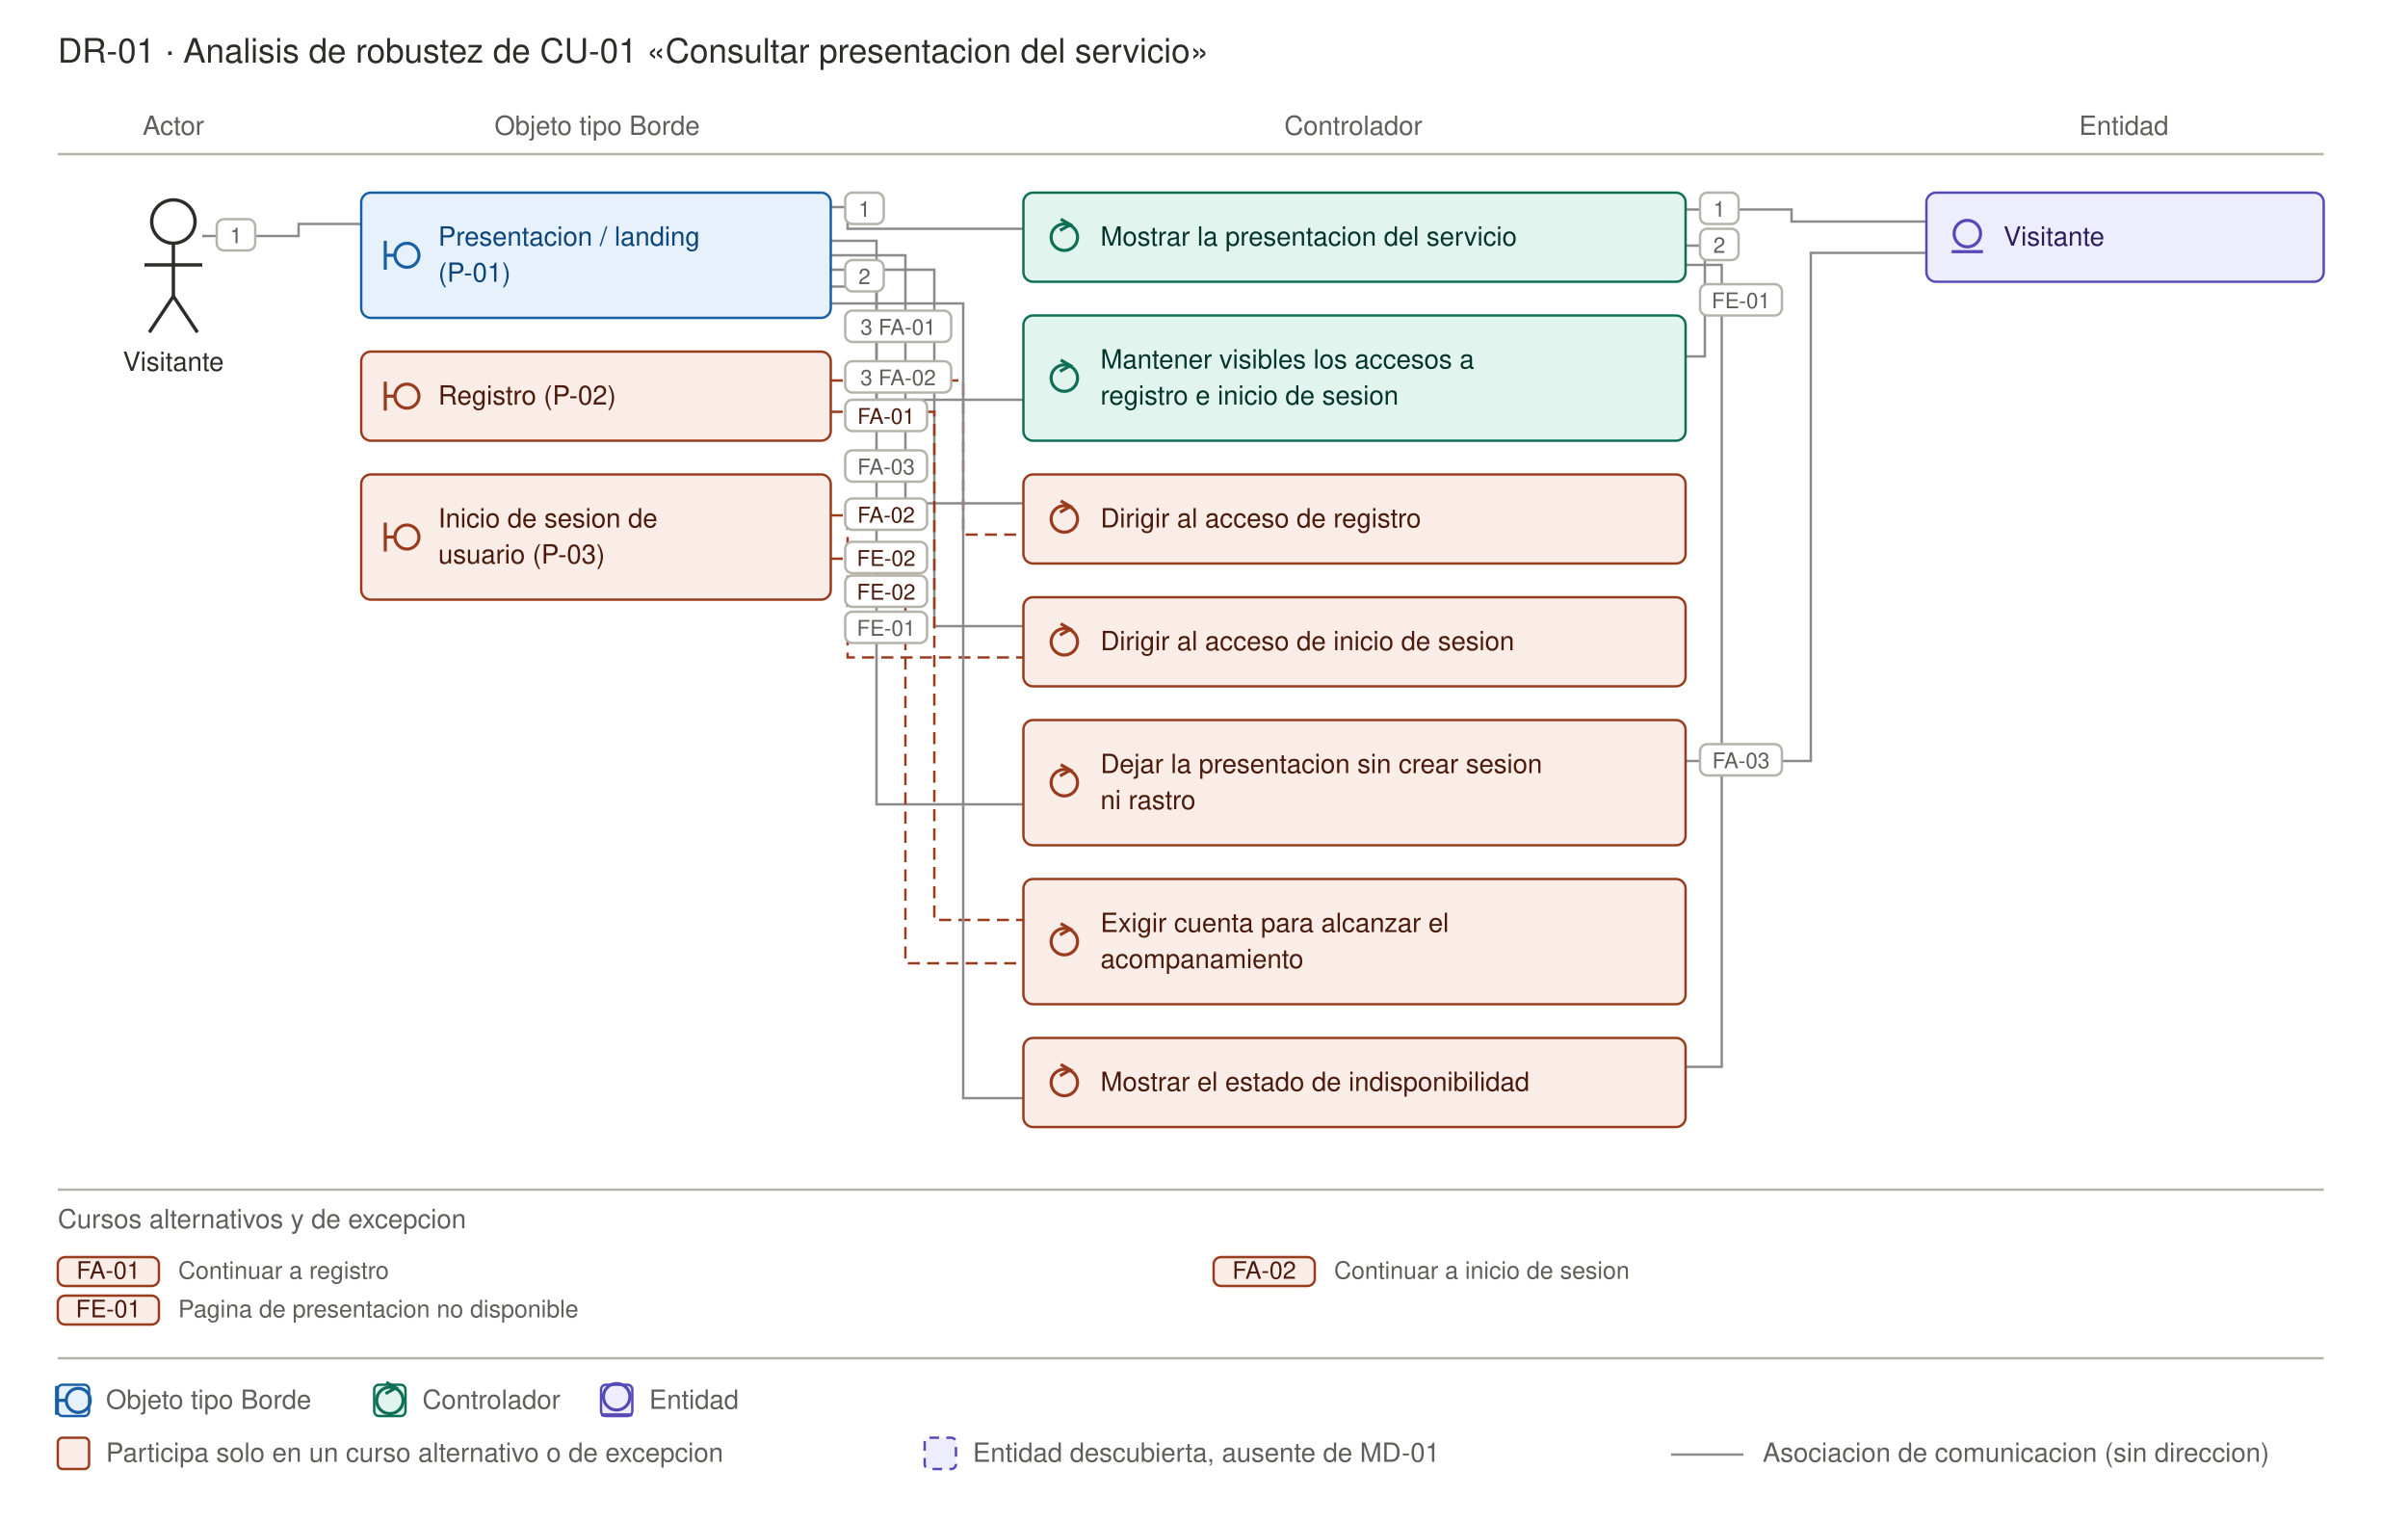
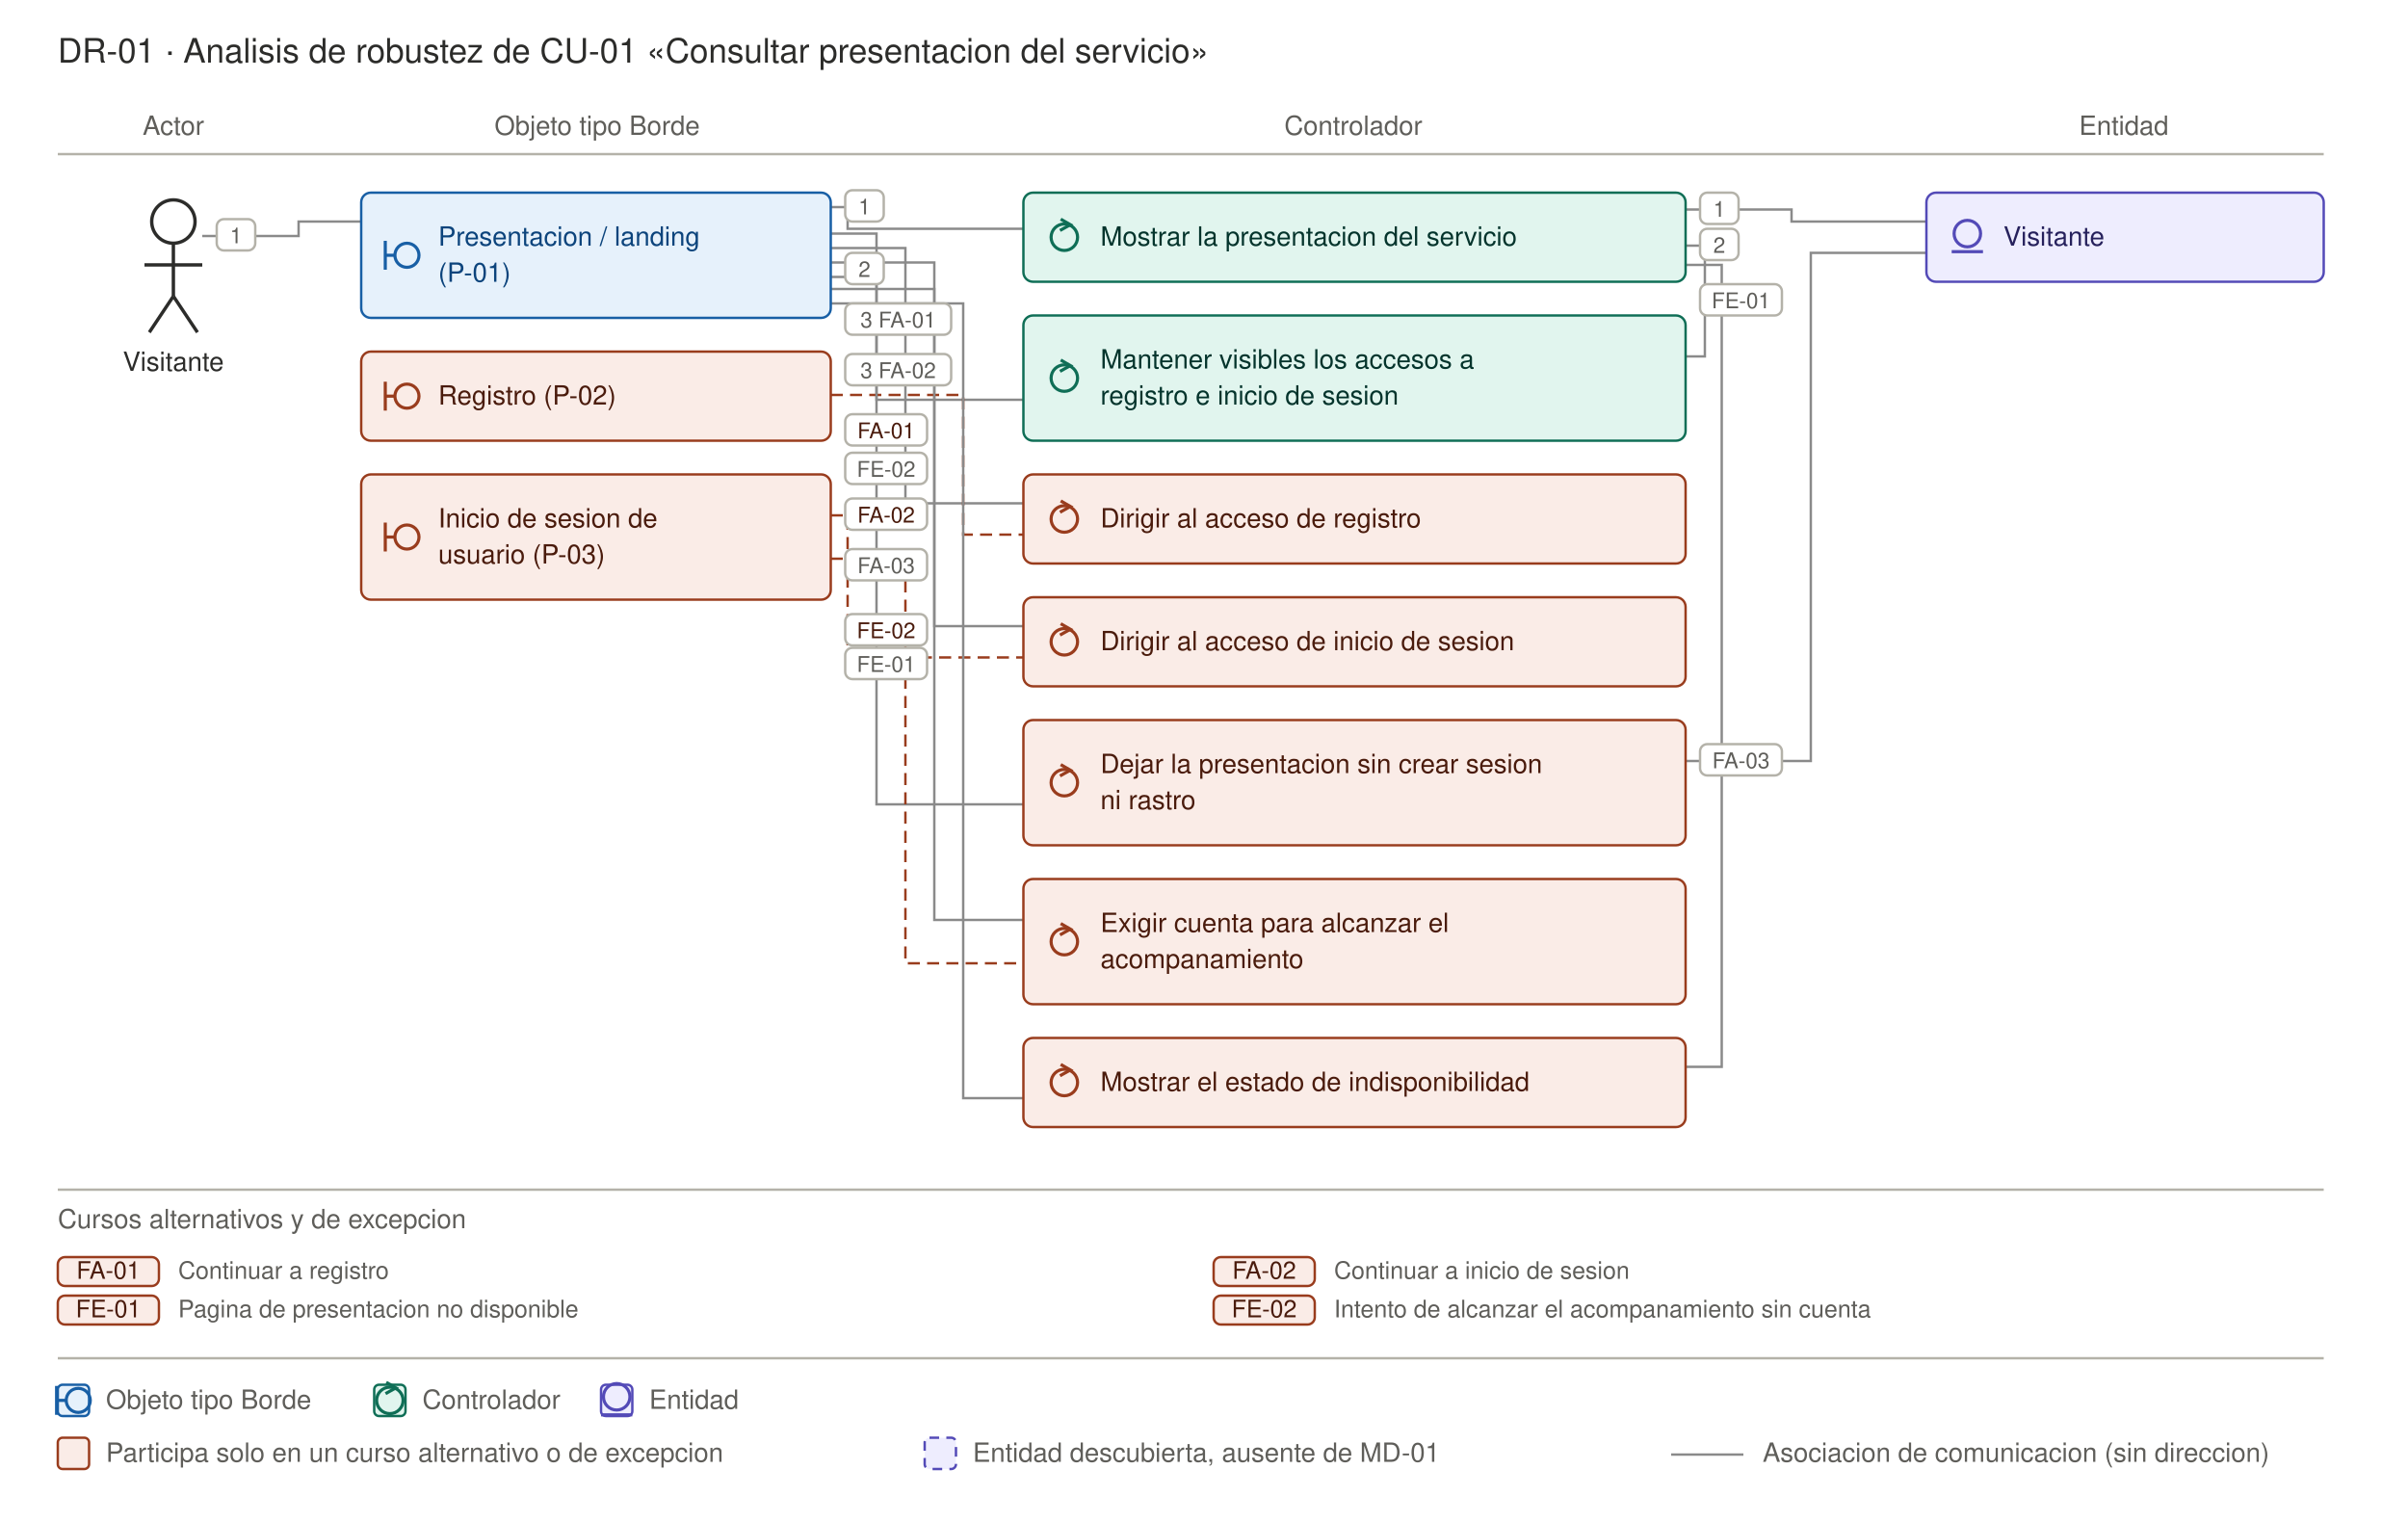
<svg xmlns="http://www.w3.org/2000/svg" width="1000" height="632" viewBox="0 0 1000 632" role="img" font-family="Segoe UI, Helvetica, Arial, sans-serif">
  <rect x="0" y="0" width="1000" height="632" fill="#FFFFFF" />
  <text x="24" y="26" font-size="14" font-weight="500" fill="#2C2C2A">DR-01 · Analisis de robustez de CU-01 «Consultar presentacion del servicio»</text>
  <g font-size="11" font-weight="500" fill="#5F5E5A" text-anchor="middle">
    <text x="72" y="56">Actor</text>
    <text x="248" y="56">Objeto tipo Borde</text>
    <text x="562" y="56">Controlador</text>
    <text x="882" y="56">Entidad</text>
  </g>
  <line x1="24" y1="64" x2="965" y2="64" stroke="#B4B2A9" stroke-width="1" />
  <g fill="none" stroke="#8a8a8a" stroke-width="1">
-     <polyline points="84,98 124,98 124,93 150,93" />
+     <polyline points="84,98 124,98 124,92 150,92" />
    <polyline points="345,86 352,86 352,95 425,95" />
    <polyline points="700,102 708,102 708,148 700,148" />
-     <polyline points="345,100 364,100 364,166 425,166" />
-     <polyline points="345,106 376,106 376,209 425,209" />
-     <polyline points="345,112 388,112 388,260 425,260" />
-     <polyline points="345,158 400,158 400,222 425,222" stroke="#993C1D" stroke-dasharray="5 3" />
+     <polyline points="345,97 364,97 364,166 425,166" />
+     <polyline points="345,103 376,103 376,209 425,209" />
+     <polyline points="345,109 388,109 388,260 425,260" />
+     <polyline points="345,164 400,164 400,222 425,222" stroke="#993C1D" stroke-dasharray="5 3" />
    <polyline points="345,214 352,214 352,273 425,273" stroke="#993C1D" stroke-dasharray="5 3" />
    <polyline points="700,87 744,87 744,92 800,92" />
-     <polyline points="345,119 364,119 364,334 425,334" />
+     <polyline points="345,115 364,115 364,334 425,334" />
    <polyline points="700,316 752,316 752,105 800,105" />
    <polyline points="345,232 376,232 376,400 425,400" stroke="#993C1D" stroke-dasharray="5 3" />
-     <polyline points="345,171 388,171 388,382 425,382" stroke="#993C1D" stroke-dasharray="5 3" />
+     <polyline points="345,120 388,120 388,382 425,382" />
    <polyline points="700,110 715,110 715,443 700,443" />
    <polyline points="345,126 400,126 400,456 425,456" />
  </g>
  <g fill="none" stroke="#2C2C2A" stroke-width="1.4">
    <circle cx="72.0" cy="92" r="9" />
    <line x1="72.0" y1="101" x2="72.0" y2="123" />
    <line x1="60.0" y1="110" x2="84.0" y2="110" />
    <line x1="72.0" y1="123" x2="62.0" y2="138" />
    <line x1="72.0" y1="123" x2="82.0" y2="138" />
  </g>
  <g font-size="11" text-anchor="middle" fill="#2C2C2A">
    <text x="72" y="154">Visitante</text>
  </g>
  <rect x="150" y="80" width="195" height="52" rx="4" fill="#E6F1FB" stroke="#185FA5" />
  <g fill="none" stroke="#185FA5" stroke-width="1.3">
    <line x1="160" y1="100.0" x2="160" y2="112.0" />
    <line x1="160" y1="106.0" x2="164" y2="106.0" />
    <circle cx="169" cy="106.0" r="5" />
  </g>
  <g font-size="11" fill="#0C447C">
    <text x="182" y="102">Presentacion / landing</text>
    <text x="182" y="117">(P-01)</text>
  </g>
  <rect x="150" y="146" width="195" height="37" rx="4" fill="#FAECE7" stroke="#993C1D" />
  <g fill="none" stroke="#993C1D" stroke-width="1.3">
    <line x1="160" y1="158.5" x2="160" y2="170.5" />
    <line x1="160" y1="164.5" x2="164" y2="164.5" />
    <circle cx="169" cy="164.5" r="5" />
  </g>
  <g font-size="11" fill="#4A1B0C">
    <text x="182" y="168">Registro (P-02)</text>
  </g>
  <rect x="150" y="197" width="195" height="52" rx="4" fill="#FAECE7" stroke="#993C1D" />
  <g fill="none" stroke="#993C1D" stroke-width="1.3">
    <line x1="160" y1="217.0" x2="160" y2="229.0" />
    <line x1="160" y1="223.0" x2="164" y2="223.0" />
    <circle cx="169" cy="223.0" r="5" />
  </g>
  <g font-size="11" fill="#4A1B0C">
    <text x="182" y="219">Inicio de sesion de</text>
    <text x="182" y="234">usuario (P-03)</text>
  </g>
  <rect x="425" y="80" width="275" height="37" rx="4" fill="#E1F5EE" stroke="#0F6E56" />
  <g fill="none" stroke="#0F6E56" stroke-width="1.3">
    <circle cx="442" cy="98.5" r="5.5" />
    <polyline points="440.5,91.0 444.5,93.3 440.2,95.7" />
  </g>
  <g font-size="11" fill="#04342C">
    <text x="457" y="102">Mostrar la presentacion del servicio</text>
  </g>
  <rect x="425" y="131" width="275" height="52" rx="4" fill="#E1F5EE" stroke="#0F6E56" />
  <g fill="none" stroke="#0F6E56" stroke-width="1.3">
    <circle cx="442" cy="157.0" r="5.5" />
    <polyline points="440.5,149.5 444.5,151.8 440.2,154.2" />
  </g>
  <g font-size="11" fill="#04342C">
    <text x="457" y="153">Mantener visibles los accesos a</text>
    <text x="457" y="168">registro e inicio de sesion</text>
  </g>
  <rect x="425" y="197" width="275" height="37" rx="4" fill="#FAECE7" stroke="#993C1D" />
  <g fill="none" stroke="#993C1D" stroke-width="1.3">
    <circle cx="442" cy="215.5" r="5.5" />
    <polyline points="440.5,208.0 444.5,210.3 440.2,212.7" />
  </g>
  <g font-size="11" fill="#4A1B0C">
    <text x="457" y="219">Dirigir al acceso de registro</text>
  </g>
  <rect x="425" y="248" width="275" height="37" rx="4" fill="#FAECE7" stroke="#993C1D" />
  <g fill="none" stroke="#993C1D" stroke-width="1.3">
    <circle cx="442" cy="266.5" r="5.5" />
    <polyline points="440.5,259.0 444.5,261.3 440.2,263.7" />
  </g>
  <g font-size="11" fill="#4A1B0C">
    <text x="457" y="270">Dirigir al acceso de inicio de sesion</text>
  </g>
  <rect x="425" y="299" width="275" height="52" rx="4" fill="#FAECE7" stroke="#993C1D" />
  <g fill="none" stroke="#993C1D" stroke-width="1.3">
    <circle cx="442" cy="325.0" r="5.5" />
    <polyline points="440.5,317.5 444.5,319.8 440.2,322.2" />
  </g>
  <g font-size="11" fill="#4A1B0C">
    <text x="457" y="321">Dejar la presentacion sin crear sesion</text>
    <text x="457" y="336">ni rastro</text>
  </g>
  <rect x="425" y="365" width="275" height="52" rx="4" fill="#FAECE7" stroke="#993C1D" />
  <g fill="none" stroke="#993C1D" stroke-width="1.3">
    <circle cx="442" cy="391.0" r="5.5" />
    <polyline points="440.5,383.5 444.5,385.8 440.2,388.2" />
  </g>
  <g font-size="11" fill="#4A1B0C">
    <text x="457" y="387">Exigir cuenta para alcanzar el</text>
    <text x="457" y="402">acompanamiento</text>
  </g>
  <rect x="425" y="431" width="275" height="37" rx="4" fill="#FAECE7" stroke="#993C1D" />
  <g fill="none" stroke="#993C1D" stroke-width="1.3">
    <circle cx="442" cy="449.5" r="5.5" />
    <polyline points="440.5,442.0 444.5,444.3 440.2,446.7" />
  </g>
  <g font-size="11" fill="#4A1B0C">
    <text x="457" y="453">Mostrar el estado de indisponibilidad</text>
  </g>
  <rect x="800" y="80" width="165" height="37" rx="4" fill="#EEEDFE" stroke="#534AB7" />
  <g fill="none" stroke="#534AB7" stroke-width="1.3">
    <circle cx="817" cy="97.0" r="5.5" />
    <line x1="810.5" y1="104.5" x2="823.5" y2="104.5" />
  </g>
  <g font-size="11" fill="#26215C">
    <text x="832" y="102">Visitante</text>
  </g>
  <g font-size="9" text-anchor="middle">
    <rect x="90" y="91" width="16" height="13" rx="3" fill="#FFFFFF" stroke="#B4B2A9" />
    <text x="98" y="101" fill="#5F5E5A">1</text>
-     <rect x="351" y="80" width="16" height="13" rx="3" fill="#FFFFFF" stroke="#B4B2A9" />
-     <text x="359" y="90" fill="#5F5E5A">1</text>
+     <rect x="351" y="79" width="16" height="13" rx="3" fill="#FFFFFF" stroke="#B4B2A9" />
+     <text x="359" y="89" fill="#5F5E5A">1</text>
    <rect x="706" y="95" width="16" height="13" rx="3" fill="#FFFFFF" stroke="#B4B2A9" />
    <text x="714" y="105" fill="#5F5E5A">2</text>
-     <rect x="351" y="108" width="16" height="13" rx="3" fill="#FFFFFF" stroke="#B4B2A9" />
-     <text x="359" y="118" fill="#5F5E5A">2</text>
-     <rect x="351" y="129" width="44" height="13" rx="3" fill="#FFFFFF" stroke="#B4B2A9" />
-     <text x="373" y="139" fill="#5F5E5A">3 FA-01</text>
-     <rect x="351" y="150" width="44" height="13" rx="3" fill="#FFFFFF" stroke="#B4B2A9" />
-     <text x="373" y="160" fill="#5F5E5A">3 FA-02</text>
-     <rect x="351" y="166" width="34" height="13" rx="3" fill="#FFFFFF" stroke="#B4B2A9" />
-     <text x="368" y="176" fill="#4A1B0C">FA-01</text>
+     <rect x="351" y="105" width="16" height="13" rx="3" fill="#FFFFFF" stroke="#B4B2A9" />
+     <text x="359" y="115" fill="#5F5E5A">2</text>
+     <rect x="351" y="126" width="44" height="13" rx="3" fill="#FFFFFF" stroke="#B4B2A9" />
+     <text x="373" y="136" fill="#5F5E5A">3 FA-01</text>
+     <rect x="351" y="147" width="44" height="13" rx="3" fill="#FFFFFF" stroke="#B4B2A9" />
+     <text x="373" y="157" fill="#5F5E5A">3 FA-02</text>
+     <rect x="351" y="172" width="34" height="13" rx="3" fill="#FFFFFF" stroke="#B4B2A9" />
+     <text x="368" y="182" fill="#4A1B0C">FA-01</text>
    <rect x="351" y="207" width="34" height="13" rx="3" fill="#FFFFFF" stroke="#B4B2A9" />
    <text x="368" y="217" fill="#4A1B0C">FA-02</text>
    <rect x="706" y="80" width="16" height="13" rx="3" fill="#FFFFFF" stroke="#B4B2A9" />
    <text x="714" y="90" fill="#5F5E5A">1</text>
-     <rect x="351" y="187" width="34" height="13" rx="3" fill="#FFFFFF" stroke="#B4B2A9" />
-     <text x="368" y="197" fill="#5F5E5A">FA-03</text>
+     <rect x="351" y="228" width="34" height="13" rx="3" fill="#FFFFFF" stroke="#B4B2A9" />
+     <text x="368" y="238" fill="#5F5E5A">FA-03</text>
    <rect x="706" y="309" width="34" height="13" rx="3" fill="#FFFFFF" stroke="#B4B2A9" />
    <text x="723" y="319" fill="#5F5E5A">FA-03</text>
-     <rect x="351" y="225" width="34" height="13" rx="3" fill="#FFFFFF" stroke="#B4B2A9" />
-     <text x="368" y="235" fill="#4A1B0C">FE-02</text>
-     <rect x="351" y="239" width="34" height="13" rx="3" fill="#FFFFFF" stroke="#B4B2A9" />
-     <text x="368" y="249" fill="#4A1B0C">FE-02</text>
+     <rect x="351" y="255" width="34" height="13" rx="3" fill="#FFFFFF" stroke="#B4B2A9" />
+     <text x="368" y="265" fill="#4A1B0C">FE-02</text>
+     <rect x="351" y="188" width="34" height="13" rx="3" fill="#FFFFFF" stroke="#B4B2A9" />
+     <text x="368" y="198" fill="#5F5E5A">FE-02</text>
    <rect x="706" y="118" width="34" height="13" rx="3" fill="#FFFFFF" stroke="#B4B2A9" />
    <text x="723" y="128" fill="#5F5E5A">FE-01</text>
-     <rect x="351" y="254" width="34" height="13" rx="3" fill="#FFFFFF" stroke="#B4B2A9" />
-     <text x="368" y="264" fill="#5F5E5A">FE-01</text>
+     <rect x="351" y="269" width="34" height="13" rx="3" fill="#FFFFFF" stroke="#B4B2A9" />
+     <text x="368" y="279" fill="#5F5E5A">FE-01</text>
  </g>
  <line x1="24" y1="494" x2="965" y2="494" stroke="#B4B2A9" stroke-width="1" />
  <text x="24" y="510" font-size="11" font-weight="500" fill="#5F5E5A">Cursos alternativos y de excepcion</text>
  <g font-size="10">
    <rect x="24" y="522" width="42" height="12" rx="3" fill="#FAECE7" stroke="#993C1D" />
    <text x="45" y="531" text-anchor="middle" fill="#4A1B0C">FA-01</text>
    <text x="74" y="531" fill="#5F5E5A">Continuar a registro</text>
    <rect x="504" y="522" width="42" height="12" rx="3" fill="#FAECE7" stroke="#993C1D" />
    <text x="525" y="531" text-anchor="middle" fill="#4A1B0C">FA-02</text>
    <text x="554" y="531" fill="#5F5E5A">Continuar a inicio de sesion</text>
    <rect x="24" y="538" width="42" height="12" rx="3" fill="#FAECE7" stroke="#993C1D" />
    <text x="45" y="547" text-anchor="middle" fill="#4A1B0C">FE-01</text>
    <text x="74" y="547" fill="#5F5E5A">Pagina de presentacion no disponible</text>
+     <rect x="504" y="538" width="42" height="12" rx="3" fill="#FAECE7" stroke="#993C1D" />
+     <text x="525" y="547" text-anchor="middle" fill="#4A1B0C">FE-02</text>
+     <text x="554" y="547" fill="#5F5E5A">Intento de alcanzar el acompanamiento sin cuenta</text>
  </g>
  <line x1="24" y1="564" x2="965" y2="564" stroke="#B4B2A9" stroke-width="1" />
  <g font-size="11">
    <rect x="24" y="575" width="13" height="13" rx="2" fill="#E6F1FB" stroke="#185FA5" />
    <g fill="none" stroke="#185FA5" stroke-width="1.3">
      <line x1="23.5" y1="575.5" x2="23.5" y2="587.5" />
      <line x1="23.5" y1="581.5" x2="27.5" y2="581.5" />
      <circle cx="32.5" cy="581.5" r="5" />
    </g>
    <text x="44" y="585" fill="#5F5E5A">Objeto tipo Borde</text>
    <rect x="155.4" y="575" width="13" height="13" rx="2" fill="#E1F5EE" stroke="#0F6E56" />
    <g fill="none" stroke="#0F6E56" stroke-width="1.3">
      <circle cx="161.9" cy="581.5" r="5.5" />
      <polyline points="160.4,574.0 164.4,576.3 160.1,578.7" />
    </g>
    <text x="175.4" y="585" fill="#5F5E5A">Controlador</text>
    <rect x="249.6" y="575" width="13" height="13" rx="2" fill="#EEEDFE" stroke="#534AB7" />
    <g fill="none" stroke="#534AB7" stroke-width="1.3">
      <circle cx="256.1" cy="580.0" r="5.5" />
      <line x1="249.6" y1="587.5" x2="262.6" y2="587.5" />
    </g>
    <text x="269.6" y="585" fill="#5F5E5A">Entidad</text>
  </g>
  <g font-size="11">
    <rect x="24" y="597" width="13" height="13" rx="2" fill="#FAECE7" stroke="#993C1D" />
    <text x="44" y="607" fill="#5F5E5A">Participa solo en un curso alternativo o de excepcion</text>
    <rect x="384" y="597" width="13" height="13" rx="2" fill="#EEEDFE" stroke="#534AB7" stroke-dasharray="4 3" />
    <text x="404" y="607" fill="#5F5E5A">Entidad descubierta, ausente de MD-01</text>
    <line x1="694" y1="604" x2="724" y2="604" stroke="#8a8a8a" stroke-width="1" />
    <text x="732" y="607" fill="#5F5E5A">Asociacion de comunicacion (sin direccion)</text>
  </g>
</svg>
